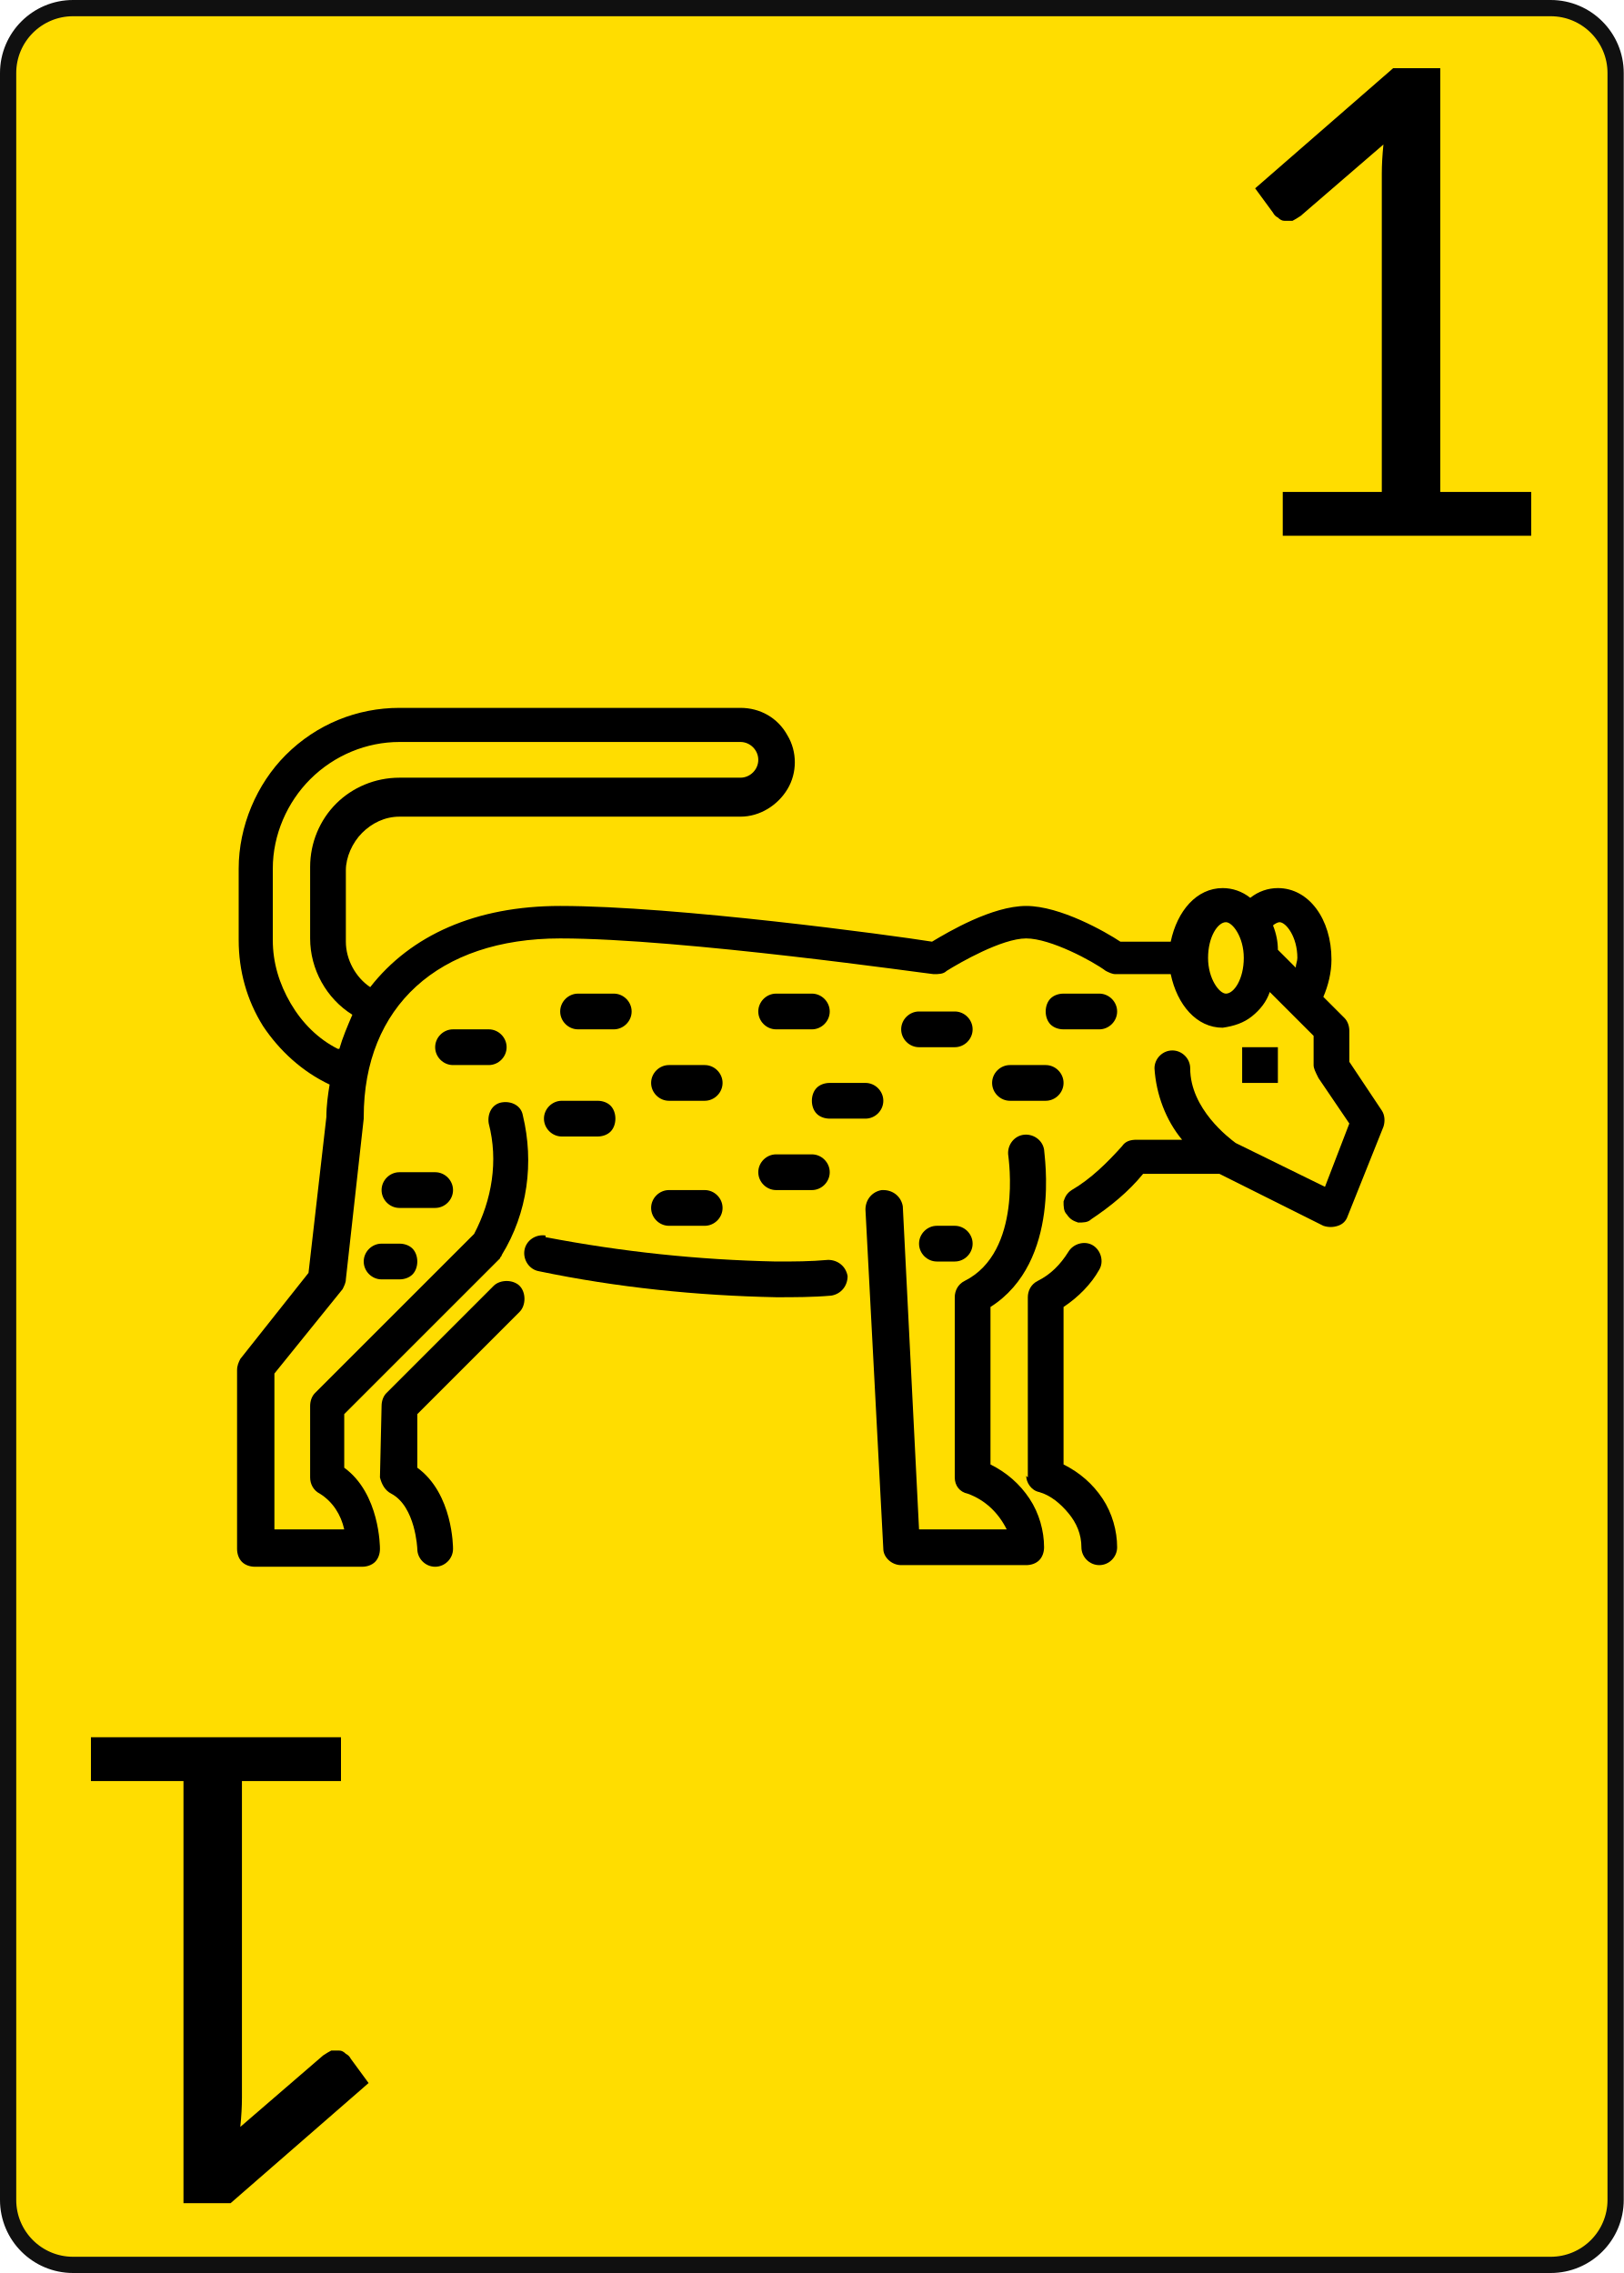
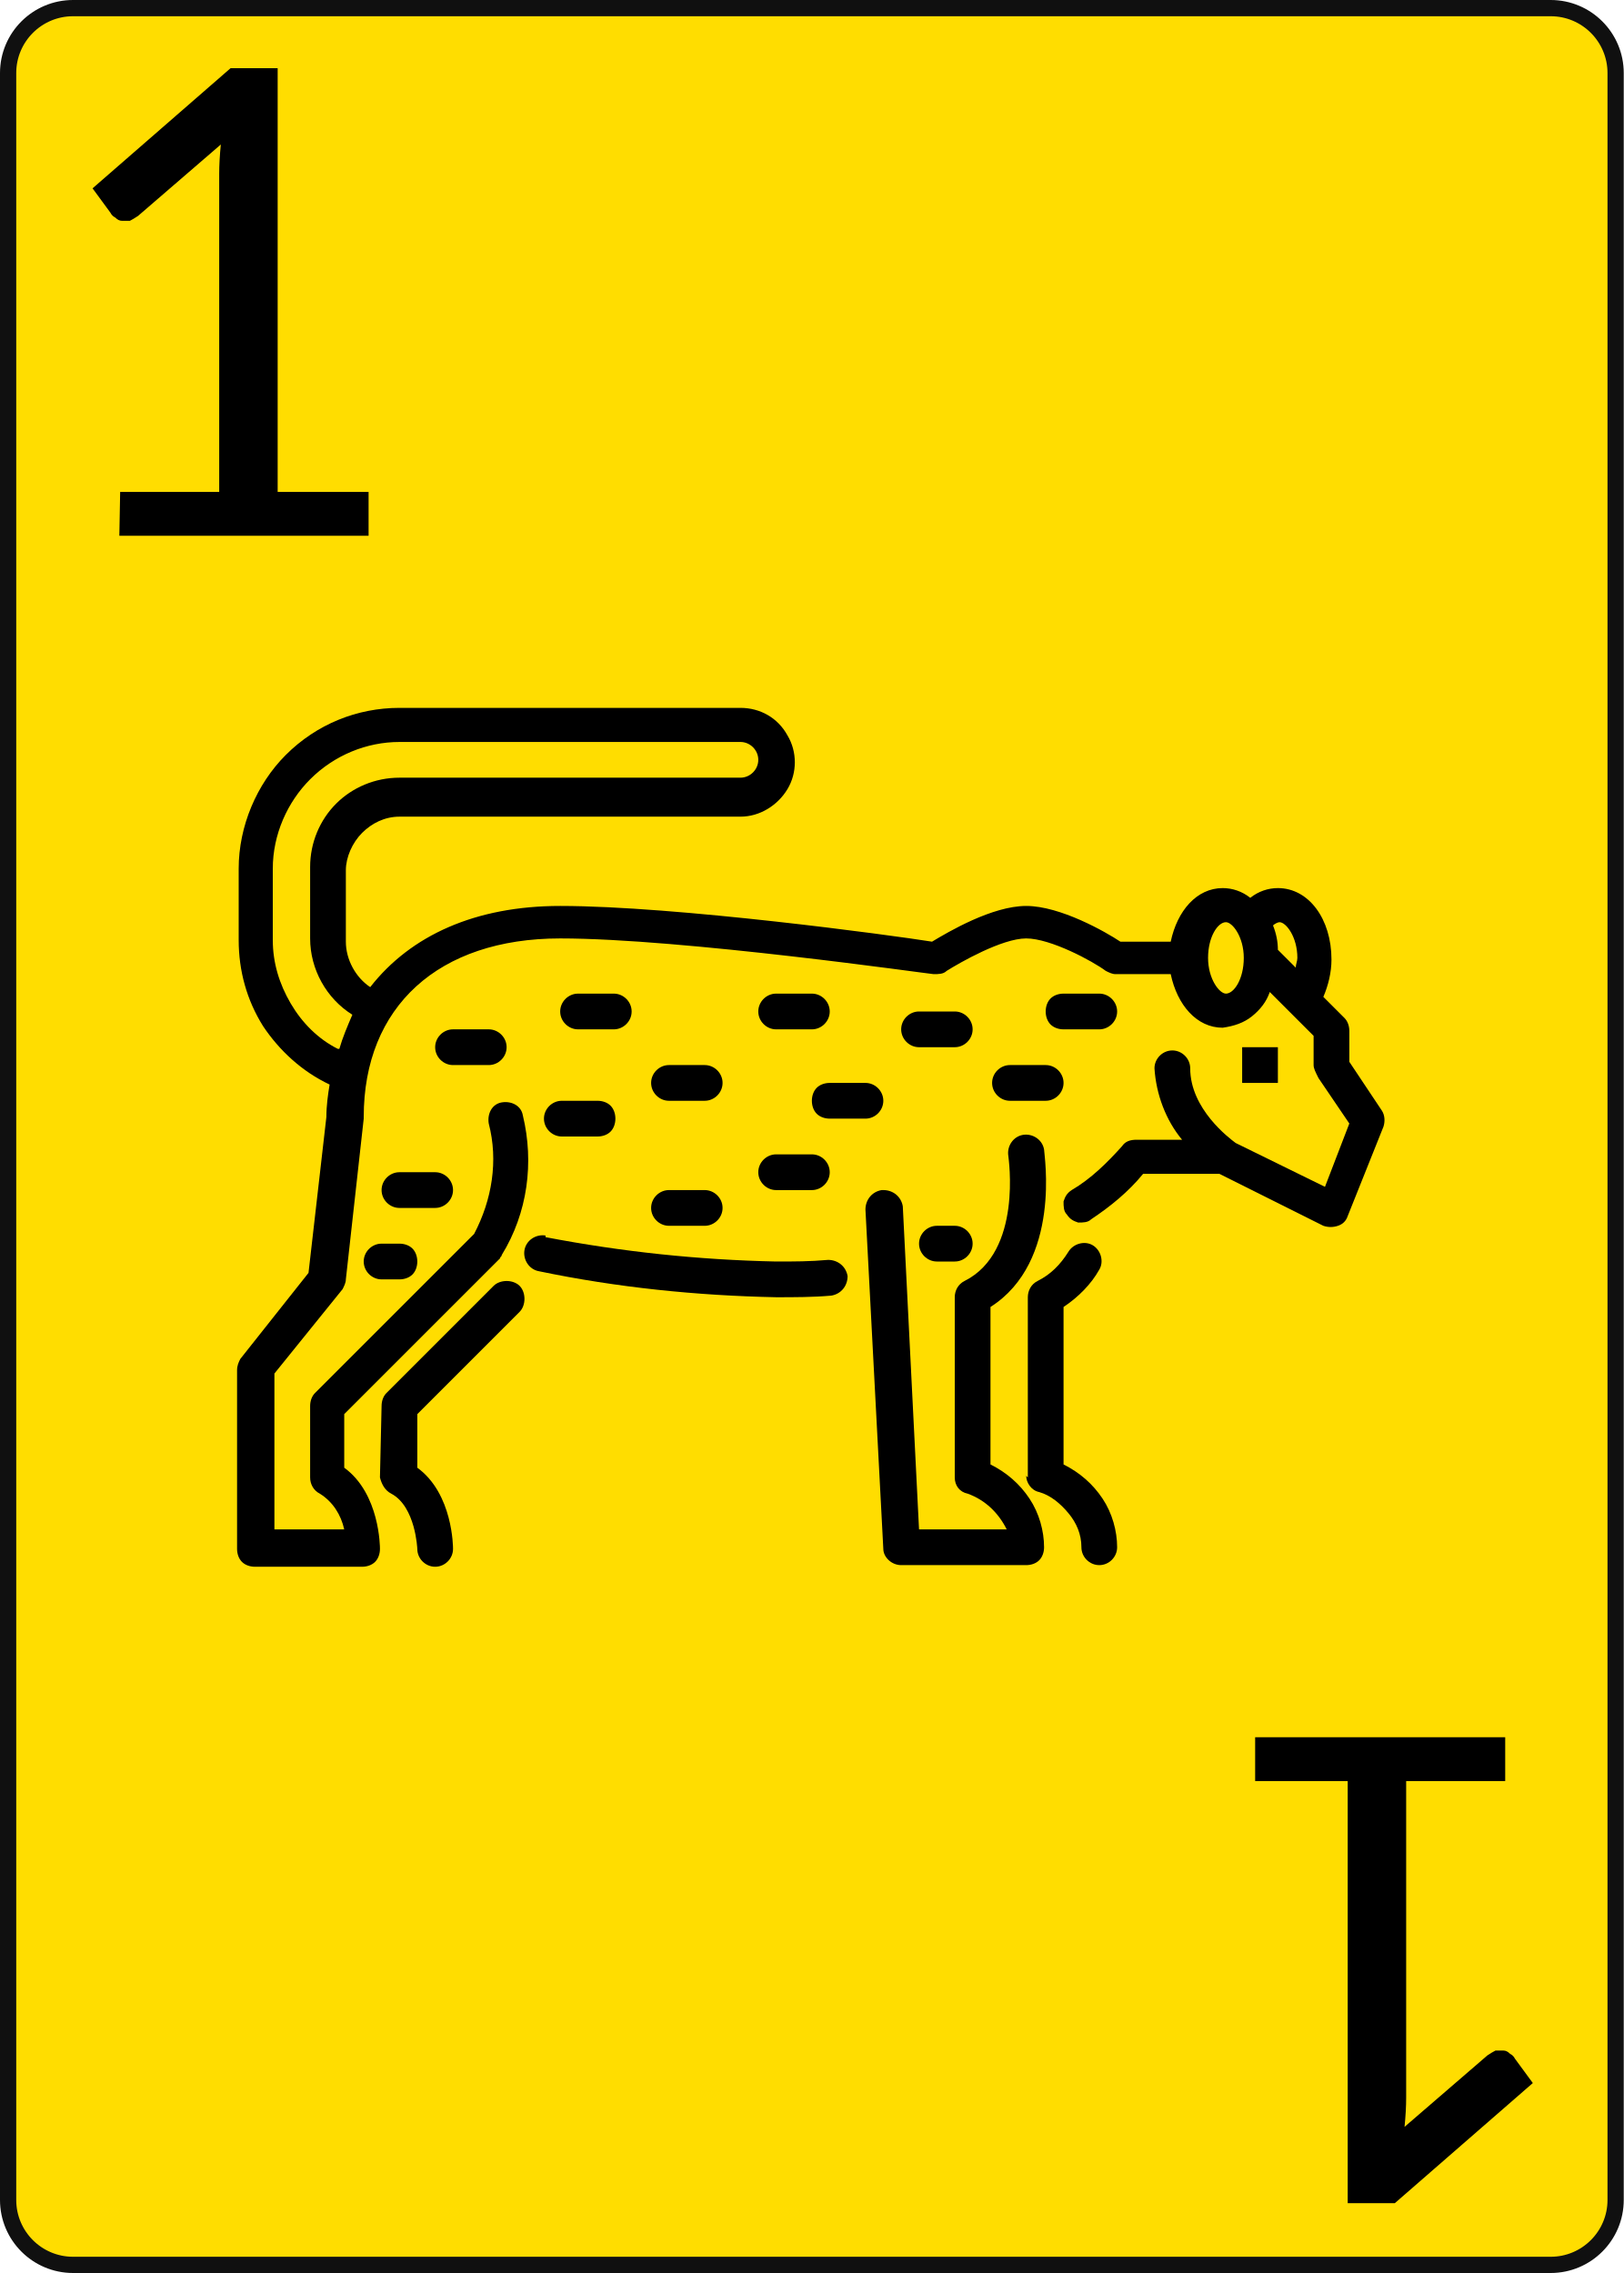
<svg xmlns="http://www.w3.org/2000/svg" width="100px" height="140px" viewbox="0 0 100 140">
  <rect x="0.5" y="0.5" width="99px" height="139px" rx="4px" ry="4px" style="fill:#ffdd00;stroke-width:1px;stroke:#101010" />
  <g id="leopard">
    <path style="fill:#000000;stroke:none" d="m 14.7,57.9 v -4.4 c 0,-2.6 1.1,-5.2 2.9,-7.0 1.9,-1.9 4.4,-2.9 7.0,-2.9 h 21.0 c 1.2,0 2.3,0.6 2.9,1.7 0.6,1.0 0.6,2.3 0,3.3 -0.6,1.0 -1.7,1.7 -2.9,1.7 H 24.6 c -0.9,0 -1.7,0.4 -2.3,1.0 -0.6,0.6 -1.0,1.5 -1.0,2.3 v 4.4 c 0,1.1 0.6,2.2 1.5,2.8 2.5,-3.2 6.5,-5.0 11.7,-5.0 7.1,0 20.4,1.8 22.9,2.2 1.0,-0.6 3.7,-2.2 5.8,-2.2 2.1,0 4.9,1.6 5.8,2.2 h 3.1 c 0.4,-1.9 1.6,-3.3 3.2,-3.3 0.6,0 1.2,0.2 1.7,0.6 0.5,-0.4 1.1,-0.6 1.7,-0.6 1.9,0 3.3,1.9 3.3,4.4 0,0.8 -0.2,1.6 -0.5,2.3 l 1.3,1.3 c 0.2,0.2 0.3,0.5 0.3,0.8 v 1.9 l 2.0,3.0 v 0 c 0.2,0.3 0.2,0.7 0.1,1.0 l -2.2,5.5 c -0.1,0.3 -0.3,0.5 -0.6,0.6 -0.3,0.1 -0.6,0.1 -0.9,0 l -6.4,-3.2 h -4.7 c -0.9,1.1 -2.0,2.0 -3.2,2.8 -0.2,0.2 -0.5,0.2 -0.8,0.2 -0.3,-0.1 -0.5,-0.2 -0.7,-0.5 -0.2,-0.2 -0.2,-0.5 -0.2,-0.8 0.1,-0.3 0.2,-0.5 0.5,-0.7 1.2,-0.7 2.2,-1.7 3.1,-2.7 0.2,-0.3 0.5,-0.4 0.9,-0.4 h 2.8 c -1.0,-1.2 -1.6,-2.8 -1.7,-4.4 0,-0.6 0.5,-1.1 1.1,-1.1 0.6,0 1.1,0.5 1.1,1.1 0,2.5 2.4,4.3 2.8,4.6 l 5.5,2.7 1.5,-3.9 -1.9,-2.8 C 81.0,66.0 80.9,65.8 80.9,65.6 V 63.8 l -2.7,-2.7 c -0.2,0.6 -0.6,1.1 -1.1,1.5 -0.5,0.4 -1.1,0.6 -1.8,0.7 -1.6,0 -2.8,-1.4 -3.2,-3.3 h -3.4 c -0.2,0 -0.4,-0.1 -0.6,-0.2 -0.8,-0.6 -3.4,-2.0 -4.9,-2.0 -1.5,0 -4.1,1.5 -4.9,2.0 -0.2,0.2 -0.5,0.2 -0.8,0.2 -0.2,0 -15.5,-2.2 -23.0,-2.2 -7.5,0 -12.1,4.2 -12.1,11.0 0,0 0,0.1 0,0.1 l -1.1,9.9 c 0,0.2 -0.1,0.4 -0.2,0.6 l -4.2,5.2 v 9.6 h 4.3 C 21.0,93.3 20.5,92.5 19.7,92.0 19.3,91.8 19.1,91.4 19.1,91.0 v -4.4 c 0,-0.3 0.1,-0.6 0.3,-0.8 l 9.8,-9.8 c 1.1,-2.1 1.5,-4.5 0.9,-6.8 -0.1,-0.6 0.2,-1.2 0.8,-1.3 0.6,-0.1 1.2,0.2 1.3,0.8 0.7,2.9 0.3,6.0 -1.3,8.6 0,0.1 -0.1,0.1 -0.1,0.2 l -9.6,9.6 v 3.3 c 2.2,1.6 2.2,4.9 2.2,5.0 0,0.3 -0.1,0.6 -0.3,0.8 -0.2,0.2 -0.5,0.3 -0.8,0.3 h -6.6 c -0.3,0 -0.6,-0.1 -0.8,-0.3 -0.2,-0.2 -0.3,-0.5 -0.3,-0.8 V 84.4 c 0,-0.3 0.1,-0.5 0.2,-0.7 l 4.2,-5.3 1.1,-9.6 c 0,-0.7 0.1,-1.4 0.2,-2.0 -1.7,-0.8 -3.1,-2.1 -4.1,-3.6 -1.0,-1.6 -1.5,-3.4 -1.5,-5.3 z m 65.2,1.1 c 0,-1.3 -0.7,-2.2 -1.1,-2.2 -0.1,0 -0.3,0.1 -0.4,0.2 0.2,0.5 0.3,1.0 0.3,1.5 l 1.1,1.1 v 0 c 0,-0.2 0.1,-0.4 0.1,-0.6 z m -4.4,2.2 c 0.5,0 1.1,-0.9 1.1,-2.2 0,-1.3 -0.7,-2.2 -1.1,-2.2 -0.5,0 -1.1,0.9 -1.1,2.2 0,1.3 0.7,2.2 1.1,2.2 z m -54.6,3.4 c 0.2,-0.7 0.5,-1.4 0.8,-2.1 -1.6,-1.0 -2.6,-2.8 -2.6,-4.7 v -4.4 c 0,-1.5 0.6,-2.9 1.6,-3.9 1.0,-1.0 2.4,-1.6 3.9,-1.6 h 21.0 c 0.6,0 1.1,-0.5 1.1,-1.1 0,-0.6 -0.5,-1.1 -1.1,-1.1 h -21.0 c -2.0,0 -4.0,0.8 -5.5,2.3 -1.4,1.4 -2.3,3.4 -2.3,5.5 v 4.4 c 0,1.4 0.4,2.7 1.1,3.9 0.7,1.2 1.7,2.2 2.9,2.8 z" />
    <path style="fill:#000000;stroke:none" d="m 23.5,86.6 c 0,-0.3 0.1,-0.6 0.3,-0.8 l 6.6,-6.6 c 0.2,-0.2 0.5,-0.3 0.8,-0.3 0.3,0 0.6,0.1 0.8,0.3 0.2,0.2 0.3,0.5 0.3,0.8 0,0.3 -0.1,0.6 -0.3,0.8 l -6.3,6.3 v 3.3 c 2.2,1.6 2.2,4.9 2.2,5.0 v 0 c 0,0.6 -0.5,1.1 -1.1,1.1 h 0 c -0.6,0 -1.1,-0.5 -1.1,-1.1 0,0 -0.1,-2.6 -1.6,-3.4 -0.4,-0.2 -0.6,-0.6 -0.7,-1.0 z" />
    <path style="fill:#000000;stroke:none" d="M 63.3,91.0 V 79.9 c 0,-0.4 0.2,-0.8 0.6,-1.0 0.8,-0.4 1.4,-1.0 1.9,-1.8 0.3,-0.5 1.0,-0.7 1.5,-0.4 0.5,0.3 0.7,1.0 0.4,1.5 -0.5,0.9 -1.3,1.7 -2.2,2.3 v 9.7 0 c 1.0,0.5 1.8,1.2 2.4,2.1 0.6,0.9 0.9,2.0 0.9,3.0 0,0.6 -0.5,1.1 -1.1,1.1 -0.6,0 -1.1,-0.5 -1.1,-1.1 0,-0.8 -0.3,-1.5 -0.8,-2.1 -0.5,-0.6 -1.1,-1.1 -1.8,-1.3 -0.5,-0.1 -0.8,-0.6 -0.8,-1.0 z" />
    <path style="fill:#000000;stroke:none" d="m 33.6,76.2 c 4.7,0.9 9.4,1.4 14.2,1.5 1.1,0 2.1,0 3.2,-0.1 0.6,0 1.1,0.4 1.2,1.0 0,0.6 -0.4,1.1 -1.0,1.2 -1.1,0.1 -2.3,0.1 -3.4,0.1 -4.9,-0.1 -9.8,-0.6 -14.6,-1.6 -0.6,-0.1 -1.0,-0.7 -0.9,-1.3 0.1,-0.6 0.7,-1.0 1.3,-0.9 z" />
    <path style="fill:#000000;stroke:none" d="m 54.4,73.3 c 0.6,0 1.1,0.4 1.2,1.0 l 1.0,19.9 h 5.4 C 61.5,93.2 60.7,92.4 59.6,92.0 59.1,91.9 58.8,91.5 58.8,91.0 V 79.9 c 0,-0.4 0.2,-0.8 0.6,-1.0 3.6,-1.8 2.7,-7.6 2.7,-7.7 h 0 c -0.1,-0.6 0.3,-1.2 0.9,-1.3 0.6,-0.1 1.2,0.3 1.3,0.9 0,0.3 1.1,6.9 -3.3,9.7 v 9.7 0 c 1.0,0.5 1.8,1.2 2.4,2.1 0.6,0.9 0.9,2.0 0.9,3.0 0,0.3 -0.1,0.6 -0.3,0.8 -0.2,0.2 -0.5,0.3 -0.8,0.3 H 55.5 c -0.6,0 -1.1,-0.5 -1.1,-1.0 L 53.3,74.5 c 0,-0.6 0.4,-1.1 1.0,-1.2 z" />
    <path style="fill:#000000;stroke:none" d="m 78.7,64.5 h -2.2 v 2.2 h 2.2 z" />
    <path style="fill:#000000;stroke:none" d="m 58.8,77.7 h -1.1 c -0.6,0 -1.1,-0.5 -1.1,-1.1 0,-0.6 0.5,-1.1 1.1,-1.1 h 1.1 c 0.6,0 1.1,0.5 1.1,1.1 0,0.6 -0.5,1.1 -1.1,1.1 z" />
    <path style="fill:#000000;stroke:none" d="m 24.6,72.2 h 2.2 c 0.6,0 1.1,0.5 1.1,1.1 0,0.6 -0.5,1.1 -1.1,1.1 h -2.2 c -0.6,0 -1.1,-0.5 -1.1,-1.1 0,-0.6 0.5,-1.1 1.1,-1.1 z" />
    <path style="fill:#000000;stroke:none" d="m 25.7,77.7 c 0,0.3 -0.1,0.6 -0.3,0.8 -0.2,0.2 -0.5,0.3 -0.8,0.3 h -1.1 c -0.6,0 -1.1,-0.5 -1.1,-1.1 0,-0.6 0.5,-1.1 1.1,-1.1 h 1.1 c 0.3,0 0.6,0.1 0.8,0.3 0.2,0.2 0.3,0.5 0.3,0.8 z" />
    <path style="fill:#000000;stroke:none" d="m 64.4,62.3 c 0,-0.3 0.1,-0.6 0.3,-0.8 0.2,-0.2 0.5,-0.3 0.8,-0.3 h 2.2 c 0.6,0 1.1,0.5 1.1,1.1 0,0.6 -0.5,1.1 -1.1,1.1 h -2.2 c -0.3,0 -0.6,-0.1 -0.8,-0.3 -0.2,-0.2 -0.3,-0.5 -0.3,-0.8 z" />
    <path style="fill:#000000;stroke:none" d="m 35.6,61.2 h 2.2 c 0.6,0 1.1,0.5 1.1,1.1 0,0.6 -0.5,1.1 -1.1,1.1 h -2.2 c -0.6,0 -1.1,-0.5 -1.1,-1.1 0,-0.6 0.5,-1.1 1.1,-1.1 z" />
    <path style="fill:#000000;stroke:none" d="m 37.9,68.9 c 0,0.3 -0.1,0.6 -0.3,0.8 -0.2,0.2 -0.5,0.3 -0.8,0.3 h -2.2 c -0.6,0 -1.1,-0.5 -1.1,-1.1 0,-0.6 0.5,-1.1 1.1,-1.1 h 2.2 c 0.3,0 0.6,0.1 0.8,0.3 0.2,0.2 0.3,0.5 0.3,0.8 z" />
    <path style="fill:#000000;stroke:none" d="m 47.8,71.1 h 2.2 c 0.6,0 1.1,0.5 1.1,1.1 0,0.6 -0.5,1.1 -1.1,1.1 h -2.2 c -0.6,0 -1.1,-0.5 -1.1,-1.1 0,-0.6 0.5,-1.1 1.1,-1.1 z" />
    <path style="fill:#000000;stroke:none" d="m 58.8,64.5 h -2.2 c -0.6,0 -1.1,-0.5 -1.1,-1.1 0,-0.6 0.5,-1.1 1.1,-1.1 h 2.2 c 0.6,0 1.1,0.5 1.1,1.1 0,0.6 -0.5,1.1 -1.1,1.1 z" />
    <path style="fill:#000000;stroke:none" d="m 50.0,67.8 c 0,-0.3 0.1,-0.6 0.3,-0.8 0.2,-0.2 0.5,-0.3 0.8,-0.3 h 2.2 c 0.6,0 1.1,0.5 1.1,1.1 0,0.6 -0.5,1.1 -1.1,1.1 h -2.2 c -0.3,0 -0.6,-0.1 -0.8,-0.3 -0.2,-0.2 -0.3,-0.5 -0.3,-0.8 z" />
    <path style="fill:#000000;stroke:none" d="m 27.9,63.4 h 2.2 c 0.6,0 1.1,0.5 1.1,1.1 0,0.6 -0.5,1.1 -1.1,1.1 h -2.2 c -0.6,0 -1.1,-0.5 -1.1,-1.1 0,-0.6 0.5,-1.1 1.1,-1.1 z" />
    <path style="fill:#000000;stroke:none" d="m 43.4,67.8 h -2.2 c -0.6,0 -1.1,-0.5 -1.1,-1.1 0,-0.6 0.5,-1.1 1.1,-1.1 h 2.2 c 0.6,0 1.1,0.5 1.1,1.1 0,0.6 -0.5,1.1 -1.1,1.1 z" />
    <path style="fill:#000000;stroke:none" d="m 64.4,67.8 h -2.2 c -0.6,0 -1.1,-0.5 -1.1,-1.1 0,-0.6 0.5,-1.1 1.1,-1.1 h 2.2 c 0.6,0 1.1,0.5 1.1,1.1 0,0.6 -0.5,1.1 -1.1,1.1 z" />
    <path style="fill:#000000;stroke:none" d="m 47.8,61.2 h 2.2 c 0.6,0 1.1,0.5 1.1,1.1 0,0.6 -0.5,1.1 -1.1,1.1 h -2.2 c -0.6,0 -1.1,-0.5 -1.1,-1.1 0,-0.6 0.5,-1.1 1.1,-1.1 z" />
    <path style="fill:#000000;stroke:none" d="m 43.4,75.5 h -2.2 c -0.6,0 -1.1,-0.5 -1.1,-1.1 0,-0.6 0.5,-1.1 1.1,-1.1 h 2.2 c 0.6,0 1.1,0.5 1.1,1.1 0,0.6 -0.5,1.1 -1.1,1.1 z" />
  </g>
-   <path id="number-top-right" style="fill:#000000;stroke:none" d="m 79.0,30.3 h 6.1 V 10.7 q 0,-0.8 0.1,-1.8 L 80.1,13.3 q -0.3,0.2 -0.5,0.3 -0.3,0 -0.5,0 -0.2,0 -0.4,-0.2 -0.2,-0.1 -0.3,-0.3 l -1.1,-1.5 8.5,-7.4 h 2.9 V 30.3 h 5.6 v 2.7 H 79.0 Z" />
-   <path id="number-bottom-left" style="fill:#000000;stroke:none" d="m 21.0,109.7 h -6.1 v 19.5 q 0,0.8 -0.1,1.8 l 5.1,-4.4 q 0.3,-0.2 0.5,-0.3 0.3,0 0.5,0 0.2,0 0.4,0.2 0.2,0.1 0.3,0.3 l 1.1,1.5 -8.5,7.4 h -2.9 v -26.0 H 5.6 v -2.7 H 21.0 Z" />
+   <path id="number-top-left" style="fill:#000000;stroke:none" d="m 7.4,30.3 h 6.1 V 10.7 q 0,-0.8 0.1,-1.8 l -5.1,4.4 q -0.3,0.2 -0.5,0.3 -0.3,0 -0.5,0 -0.2,0 -0.4,-0.2 -0.2,-0.1 -0.3,-0.3 l -1.1,-1.5 8.5,-7.4 h 2.9 v 26.1 h 5.6 V 33.0 H 7.35 Z" />
+   <path id="number-bottom-right" style="fill:#000000;stroke:none" d="m 92.7,109.7 h -6.1 v 19.5 q 0,0.8 -0.1,1.8 l 5.1,-4.4 q 0.3,-0.2 0.5,-0.3 0.3,0 0.5,0 0.2,0 0.4,0.2 0.2,0.1 0.3,0.3 l 1.1,1.5 -8.5,7.4 h -2.9 v -26.0 h -5.7 V 107.0 h 15.4 z" />
</svg>
